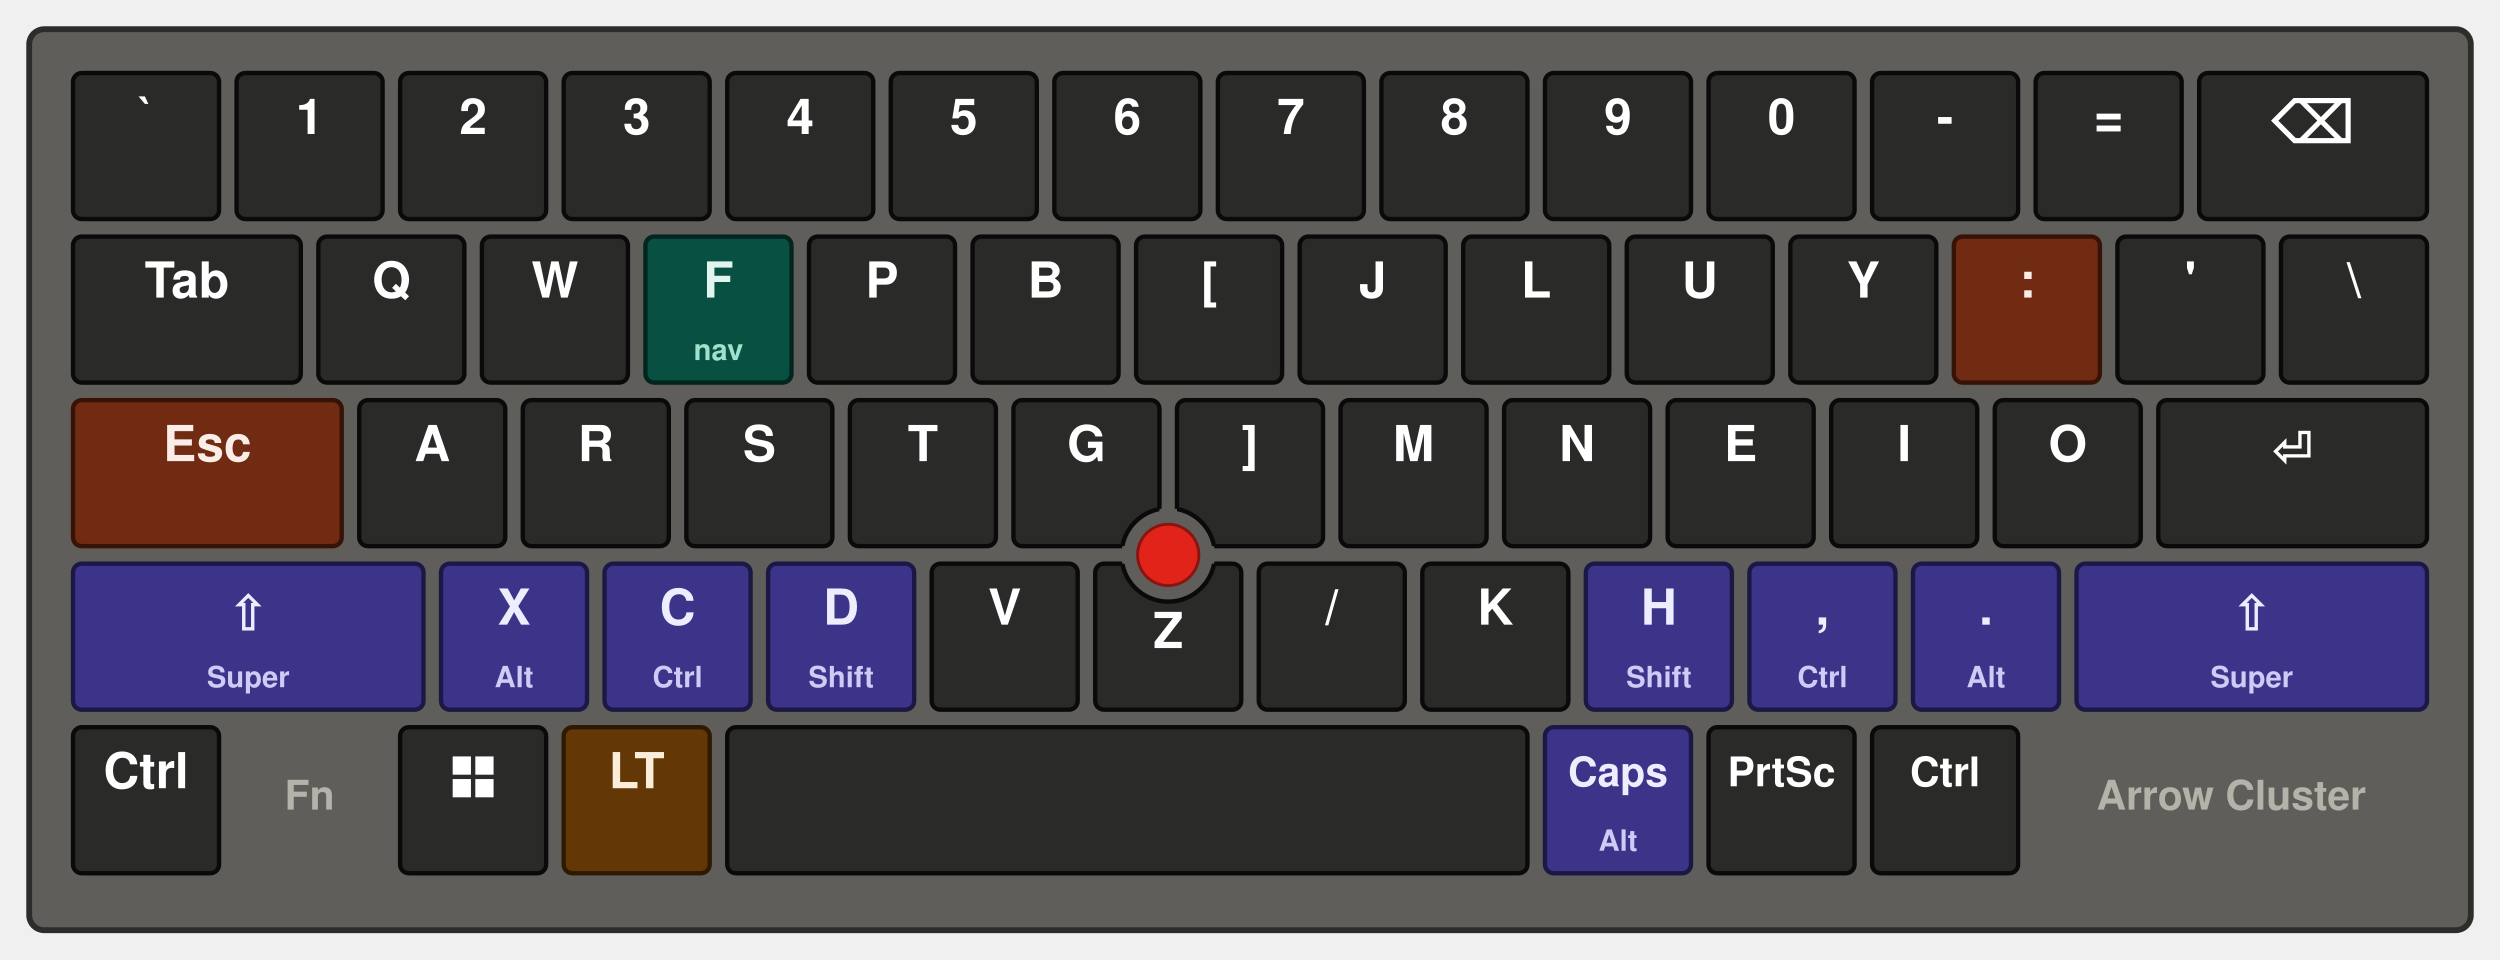
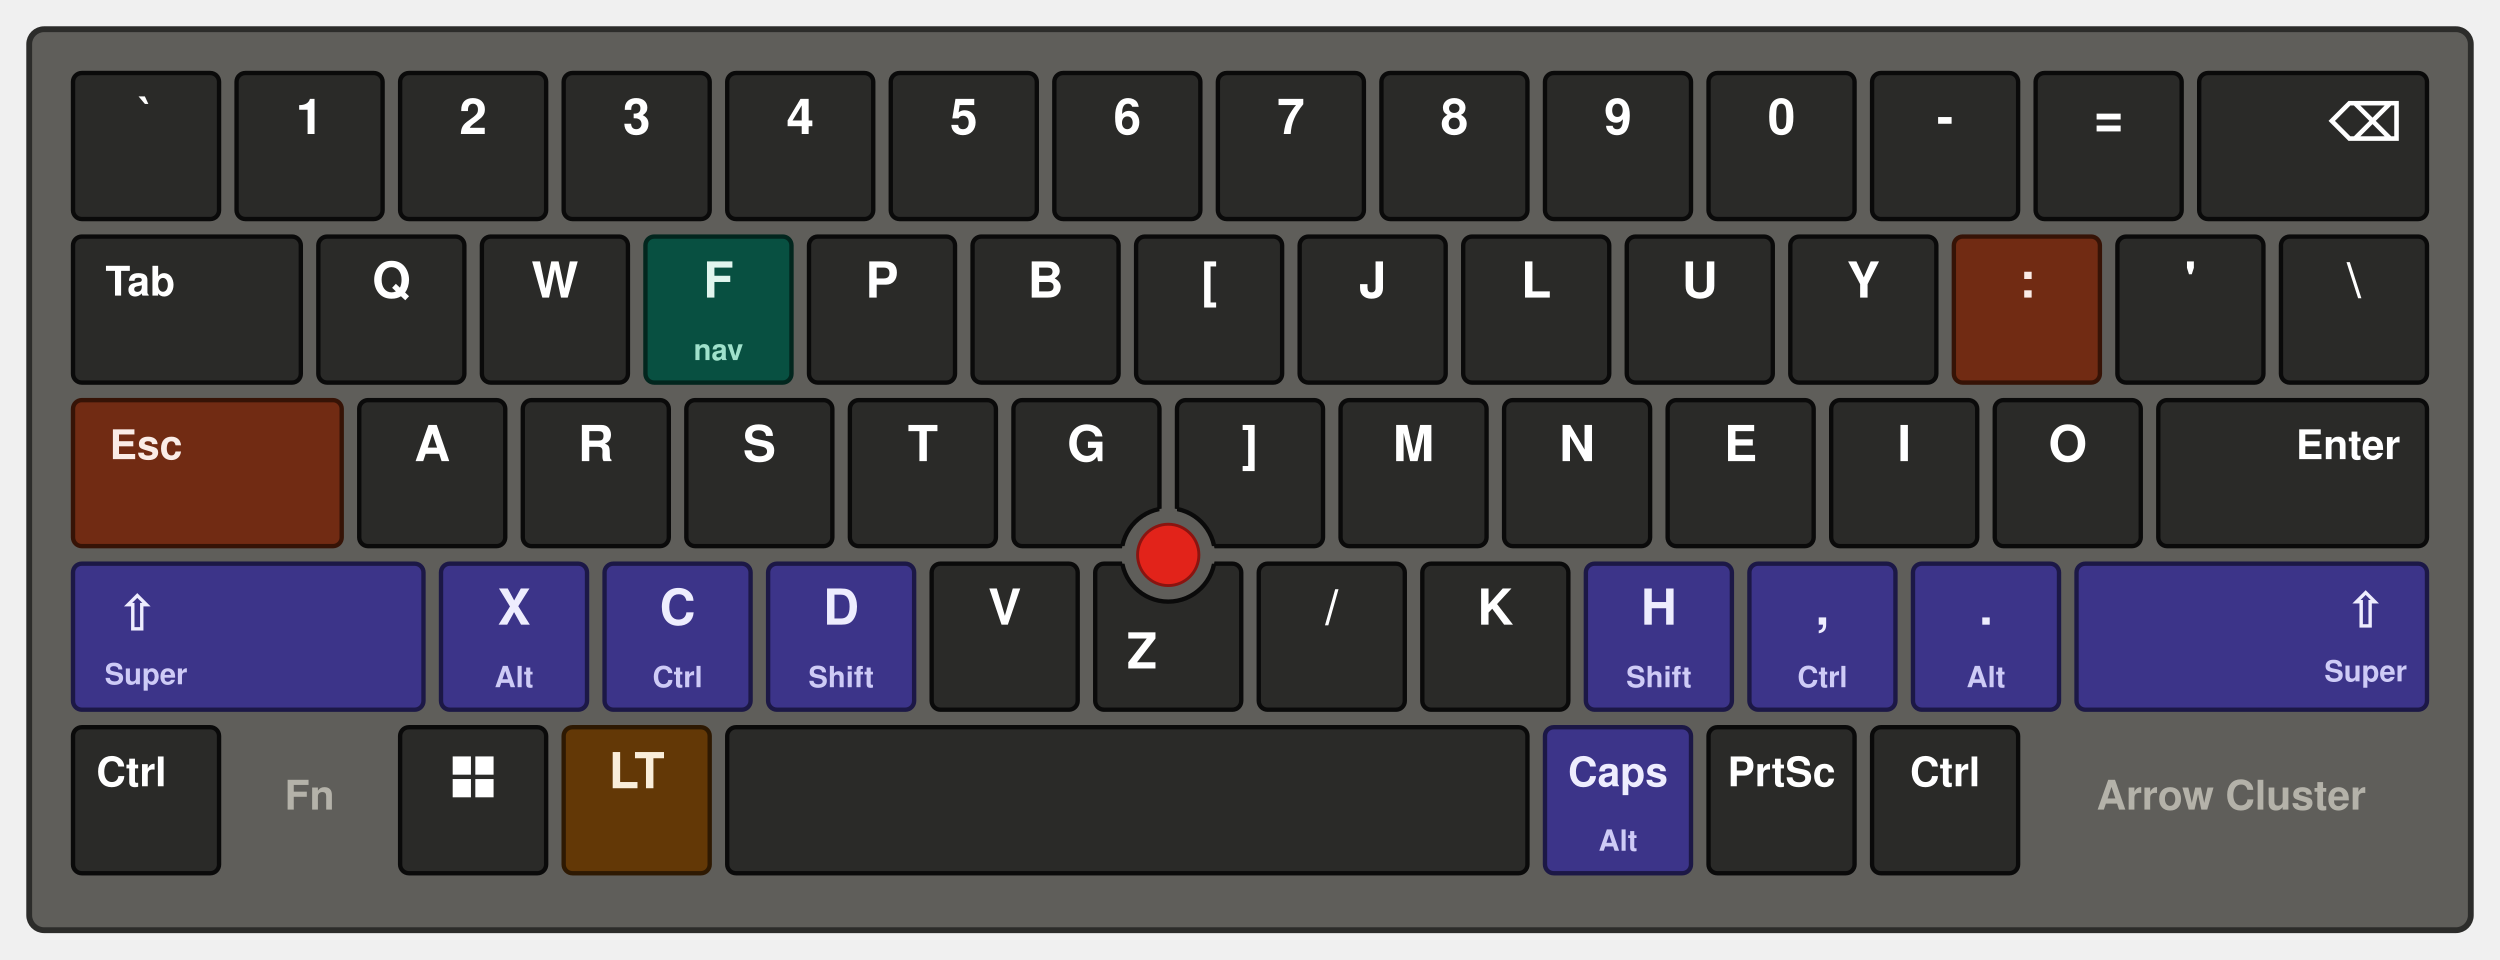
<svg xmlns="http://www.w3.org/2000/svg" width="856" height="328.5" viewBox="0 0 856 328.5">
  <style>text{font-family:-apple-system,"Segoe UI",Helvetica,Arial,"DejaVu Sans",sans-serif;text-anchor:middle;dominant-baseline:central;font-weight:600}
.kb{fill:#5F5E5A;stroke:#2C2C2A;stroke-width:2}.tp{fill:#E2231A;stroke:#8A1410;stroke-width:1}
rect{stroke-width:1.5}.t{font-size:17px}.tl{font-size:14px}.s{font-size:10px}.ft{font-size:11px}
.n rect,.blank rect{fill:#2A2A28;stroke:#0A0A0A}.cut{fill:none;stroke:#0A0A0A;stroke-width:1.5}.n .t,.n .tl,.n .ft{fill:#FFFFFF}.n .s{fill:#D3D1C7}
.dim rect{fill:none;stroke:none}.dim text{fill:#B4B2A9}.ac{font-size:14px;fill:#B4B2A9}
.mod rect{fill:#3C3489;stroke:#1C1846}.mod .t,.mod .tl,.mod .ft{fill:#EEEDFE}.mod .s{fill:#CECBF6}
.nav rect{fill:#085041;stroke:#02261E}.nav .t,.nav .tl,.nav .ft{fill:#E1F5EE}.nav .s{fill:#9FE1CB}
.ch rect{fill:#712B13;stroke:#361306}.ch .t,.ch .tl,.ch .ft{fill:#FAECE7}.ch .s{fill:#F5C4B3}
.sw rect{fill:#633806;stroke:#2E1902}.sw .t,.sw .tl,.sw .ft{fill:#FAEEDA}.sw .s{fill:#FAC775}
- .held rect{fill:#5DCAA5;stroke:#1D7A5C}.held text{fill:#04342C}.win{fill:#FFFFFF}.bs{font-size:20.4px}</style>
+ .held rect{fill:#5DCAA5;stroke:#1D7A5C}.held text{fill:#04342C}.win{fill:#FFFFFF}.bs{font-size:18px}</style>
  <defs>
    <mask id="tpcut">
      <rect width="856.0" height="324" fill="white" />
      <circle cx="400" cy="190" r="16" fill="black" />
    </mask>
    <clipPath id="tpkeys">
      <rect x="347" y="137" width="50" height="50" rx="3" />
      <rect x="403" y="137" width="50" height="50" rx="3" />
      <rect x="375" y="193" width="50" height="50" rx="3" />
    </clipPath>
  </defs>
  <rect class="kb" x="10" y="10" width="836" height="308.5" rx="5.1" />
  <g class="n">
    <rect x="25" y="25" width="50" height="50" rx="3" />
    <text class="t" x="50" y="42">`</text>
  </g>
  <g class="n">
    <rect x="81" y="25" width="50" height="50" rx="3" />
    <text class="t" x="106" y="42">1</text>
  </g>
  <g class="n">
    <rect x="137" y="25" width="50" height="50" rx="3" />
    <text class="t" x="162" y="42">2</text>
  </g>
  <g class="n">
    <rect x="193" y="25" width="50" height="50" rx="3" />
    <text class="t" x="218" y="42">3</text>
  </g>
  <g class="n">
    <rect x="249" y="25" width="50" height="50" rx="3" />
    <text class="t" x="274" y="42">4</text>
  </g>
  <g class="n">
    <rect x="305" y="25" width="50" height="50" rx="3" />
    <text class="t" x="330" y="42">5</text>
  </g>
  <g class="n">
    <rect x="361" y="25" width="50" height="50" rx="3" />
    <text class="t" x="386" y="42">6</text>
  </g>
  <g class="n">
    <rect x="417" y="25" width="50" height="50" rx="3" />
    <text class="t" x="442" y="42">7</text>
  </g>
  <g class="n">
    <rect x="473" y="25" width="50" height="50" rx="3" />
    <text class="t" x="498" y="42">8</text>
  </g>
  <g class="n">
    <rect x="529" y="25" width="50" height="50" rx="3" />
    <text class="t" x="554" y="42">9</text>
  </g>
  <g class="n">
    <rect x="585" y="25" width="50" height="50" rx="3" />
    <text class="t" x="610" y="42">0</text>
  </g>
  <g class="n">
    <rect x="641" y="25" width="50" height="50" rx="3" />
    <text class="t" x="666" y="42">-</text>
  </g>
  <g class="n">
    <rect x="697" y="25" width="50" height="50" rx="3" />
    <text class="t" x="722" y="42">=</text>
  </g>
  <g class="n">
    <rect x="753" y="25" width="78" height="50" rx="3" />
-     <text class="t bs" x="792" y="42">⌫</text>
+     <text class="t bs" x="810" y="42">⌫</text>
  </g>
  <g class="n">
    <rect x="25" y="81" width="78" height="50" rx="3" />
-     <text class="t" x="64" y="98">Tab</text>
+     <text class="tl" x="48" y="98">Tab</text>
  </g>
  <g class="n">
    <rect x="109" y="81" width="50" height="50" rx="3" />
    <text class="t" x="134" y="98">Q</text>
  </g>
  <g class="n">
    <rect x="165" y="81" width="50" height="50" rx="3" />
    <text class="t" x="190" y="98">W</text>
  </g>
  <g class="nav">
    <rect x="221" y="81" width="50" height="50" rx="3" />
    <text class="t" x="246" y="98">F</text>
    <text class="s" x="246" y="121">nav</text>
  </g>
  <g class="n">
    <rect x="277" y="81" width="50" height="50" rx="3" />
    <text class="t" x="302" y="98">P</text>
  </g>
  <g class="n">
    <rect x="333" y="81" width="50" height="50" rx="3" />
    <text class="t" x="358" y="98">B</text>
  </g>
  <g class="n">
    <rect x="389" y="81" width="50" height="50" rx="3" />
    <text class="t" x="414" y="98">[</text>
  </g>
  <g class="n">
    <rect x="445" y="81" width="50" height="50" rx="3" />
    <text class="t" x="470" y="98">J</text>
  </g>
  <g class="n">
    <rect x="501" y="81" width="50" height="50" rx="3" />
    <text class="t" x="526" y="98">L</text>
  </g>
  <g class="n">
    <rect x="557" y="81" width="50" height="50" rx="3" />
    <text class="t" x="582" y="98">U</text>
  </g>
  <g class="n">
    <rect x="613" y="81" width="50" height="50" rx="3" />
    <text class="t" x="638" y="98">Y</text>
  </g>
  <g class="ch">
    <rect x="669" y="81" width="50" height="50" rx="3" />
    <text class="t" x="694" y="98">:</text>
  </g>
  <g class="n">
    <rect x="725" y="81" width="50" height="50" rx="3" />
    <text class="t" x="750" y="98">'</text>
  </g>
  <g class="n">
    <rect x="781" y="81" width="50" height="50" rx="3" />
    <text class="t" x="806" y="98">\</text>
  </g>
  <g class="ch">
    <rect x="25" y="137" width="92" height="50" rx="3" />
-     <text class="t" x="71" y="154">Esc</text>
+     <text class="tl" x="50" y="154">Esc</text>
  </g>
  <g class="n">
    <rect x="123" y="137" width="50" height="50" rx="3" />
    <text class="t" x="148" y="154">A</text>
  </g>
  <g class="n">
    <rect x="179" y="137" width="50" height="50" rx="3" />
    <text class="t" x="204" y="154">R</text>
  </g>
  <g class="n">
    <rect x="235" y="137" width="50" height="50" rx="3" />
    <text class="t" x="260" y="154">S</text>
  </g>
  <g class="n">
    <rect x="291" y="137" width="50" height="50" rx="3" />
    <text class="t" x="316" y="154">T</text>
  </g>
  <g class="n" mask="url(#tpcut)">
    <rect x="347" y="137" width="50" height="50" rx="3" />
    <text class="t" x="372" y="154">G</text>
  </g>
  <g class="n" mask="url(#tpcut)">
    <rect x="403" y="137" width="50" height="50" rx="3" />
    <text class="t" x="428" y="154">]</text>
  </g>
  <g class="n">
    <rect x="459" y="137" width="50" height="50" rx="3" />
    <text class="t" x="484" y="154">M</text>
  </g>
  <g class="n">
    <rect x="515" y="137" width="50" height="50" rx="3" />
    <text class="t" x="540" y="154">N</text>
  </g>
  <g class="n">
    <rect x="571" y="137" width="50" height="50" rx="3" />
    <text class="t" x="596" y="154">E</text>
  </g>
  <g class="n">
    <rect x="627" y="137" width="50" height="50" rx="3" />
    <text class="t" x="652" y="154">I</text>
  </g>
  <g class="n">
    <rect x="683" y="137" width="50" height="50" rx="3" />
    <text class="t" x="708" y="154">O</text>
  </g>
  <g class="n">
    <rect x="739" y="137" width="92" height="50" rx="3" />
-     <text class="t" x="785" y="154">⏎</text>
+     <text class="tl" x="804" y="154">Enter</text>
  </g>
  <g class="mod">
    <rect x="25" y="193" width="120" height="50" rx="3" />
-     <text class="t" x="85" y="210">⇧</text>
-     <text class="s" x="85" y="233">Super</text>
+     <text class="t" x="47" y="210">⇧</text>
+     <text class="s" x="50" y="232">Super</text>
  </g>
  <g class="mod">
    <rect x="151" y="193" width="50" height="50" rx="3" />
    <text class="t" x="176" y="210">X</text>
    <text class="s" x="176" y="233">Alt</text>
  </g>
  <g class="mod">
    <rect x="207" y="193" width="50" height="50" rx="3" />
    <text class="t" x="232" y="210">C</text>
    <text class="s" x="232" y="233">Ctrl</text>
  </g>
  <g class="mod">
    <rect x="263" y="193" width="50" height="50" rx="3" />
    <text class="t" x="288" y="210">D</text>
    <text class="s" x="288" y="233">Shift</text>
  </g>
  <g class="n">
    <rect x="319" y="193" width="50" height="50" rx="3" />
    <text class="t" x="344" y="210">V</text>
  </g>
  <g class="n" mask="url(#tpcut)">
    <rect x="375" y="193" width="50" height="50" rx="3" />
-     <text class="t" x="400" y="218">Z</text>
+     <text class="t" x="391" y="225">Z</text>
  </g>
  <g class="n">
    <rect x="431" y="193" width="50" height="50" rx="3" />
    <text class="t" x="456" y="210">/</text>
  </g>
  <g class="n">
    <rect x="487" y="193" width="50" height="50" rx="3" />
    <text class="t" x="512" y="210">K</text>
  </g>
  <g class="mod">
    <rect x="543" y="193" width="50" height="50" rx="3" />
    <text class="t" x="568" y="210">H</text>
    <text class="s" x="568" y="233">Shift</text>
  </g>
  <g class="mod">
    <rect x="599" y="193" width="50" height="50" rx="3" />
    <text class="t" x="624" y="210">,</text>
    <text class="s" x="624" y="233">Ctrl</text>
  </g>
  <g class="mod">
    <rect x="655" y="193" width="50" height="50" rx="3" />
    <text class="t" x="680" y="210">.</text>
    <text class="s" x="680" y="233">Alt</text>
  </g>
  <g class="mod">
    <rect x="711" y="193" width="120" height="50" rx="3" />
-     <text class="t" x="771" y="210">⇧</text>
-     <text class="s" x="771" y="233">Super</text>
+     <text class="t" x="810" y="209">⇧</text>
+     <text class="s" x="810" y="231">Super</text>
  </g>
  <g class="n">
    <rect x="25" y="249" width="50" height="50" rx="3" />
-     <text class="t" x="50" y="266">Ctrl</text>
+     <text class="tl" x="45" y="266">Ctrl</text>
  </g>
  <g class="dim">
    <rect x="81" y="249" width="50" height="50" rx="3" />
    <text class="tl" x="106" y="274">Fn</text>
  </g>
  <g class="n">
    <rect x="137" y="249" width="50" height="50" rx="3" />
    <path class="win" d="M155 259h6.25v6.25h-6.25ZM162.75 259h6.25v6.25h-6.25ZM155 266.75h6.25v6.25h-6.25ZM162.75 266.75h6.25v6.25h-6.25Z" />
  </g>
  <g class="sw">
    <rect x="193" y="249" width="50" height="50" rx="3" />
    <text class="t" x="218" y="266">LT</text>
  </g>
  <g class="n">
    <rect x="249" y="249" width="274" height="50" rx="3" />
  </g>
  <g class="mod">
    <rect x="529" y="249" width="50" height="50" rx="3" />
    <text class="tl" x="554" y="266">Caps</text>
    <text class="s" x="554" y="289">Alt</text>
  </g>
  <g class="n">
    <rect x="585" y="249" width="50" height="50" rx="3" />
    <text class="tl" x="610" y="266">PrtSc</text>
  </g>
  <g class="n">
    <rect x="641" y="249" width="50" height="50" rx="3" />
    <text class="tl" x="666" y="266">Ctrl</text>
  </g>
  <text class="ac" x="764" y="274">Arrow Cluster</text>
  <circle class="cut" cx="400" cy="190" r="16" clip-path="url(#tpkeys)" />
  <circle class="tp" cx="400" cy="190" r="10.5" />
</svg>
